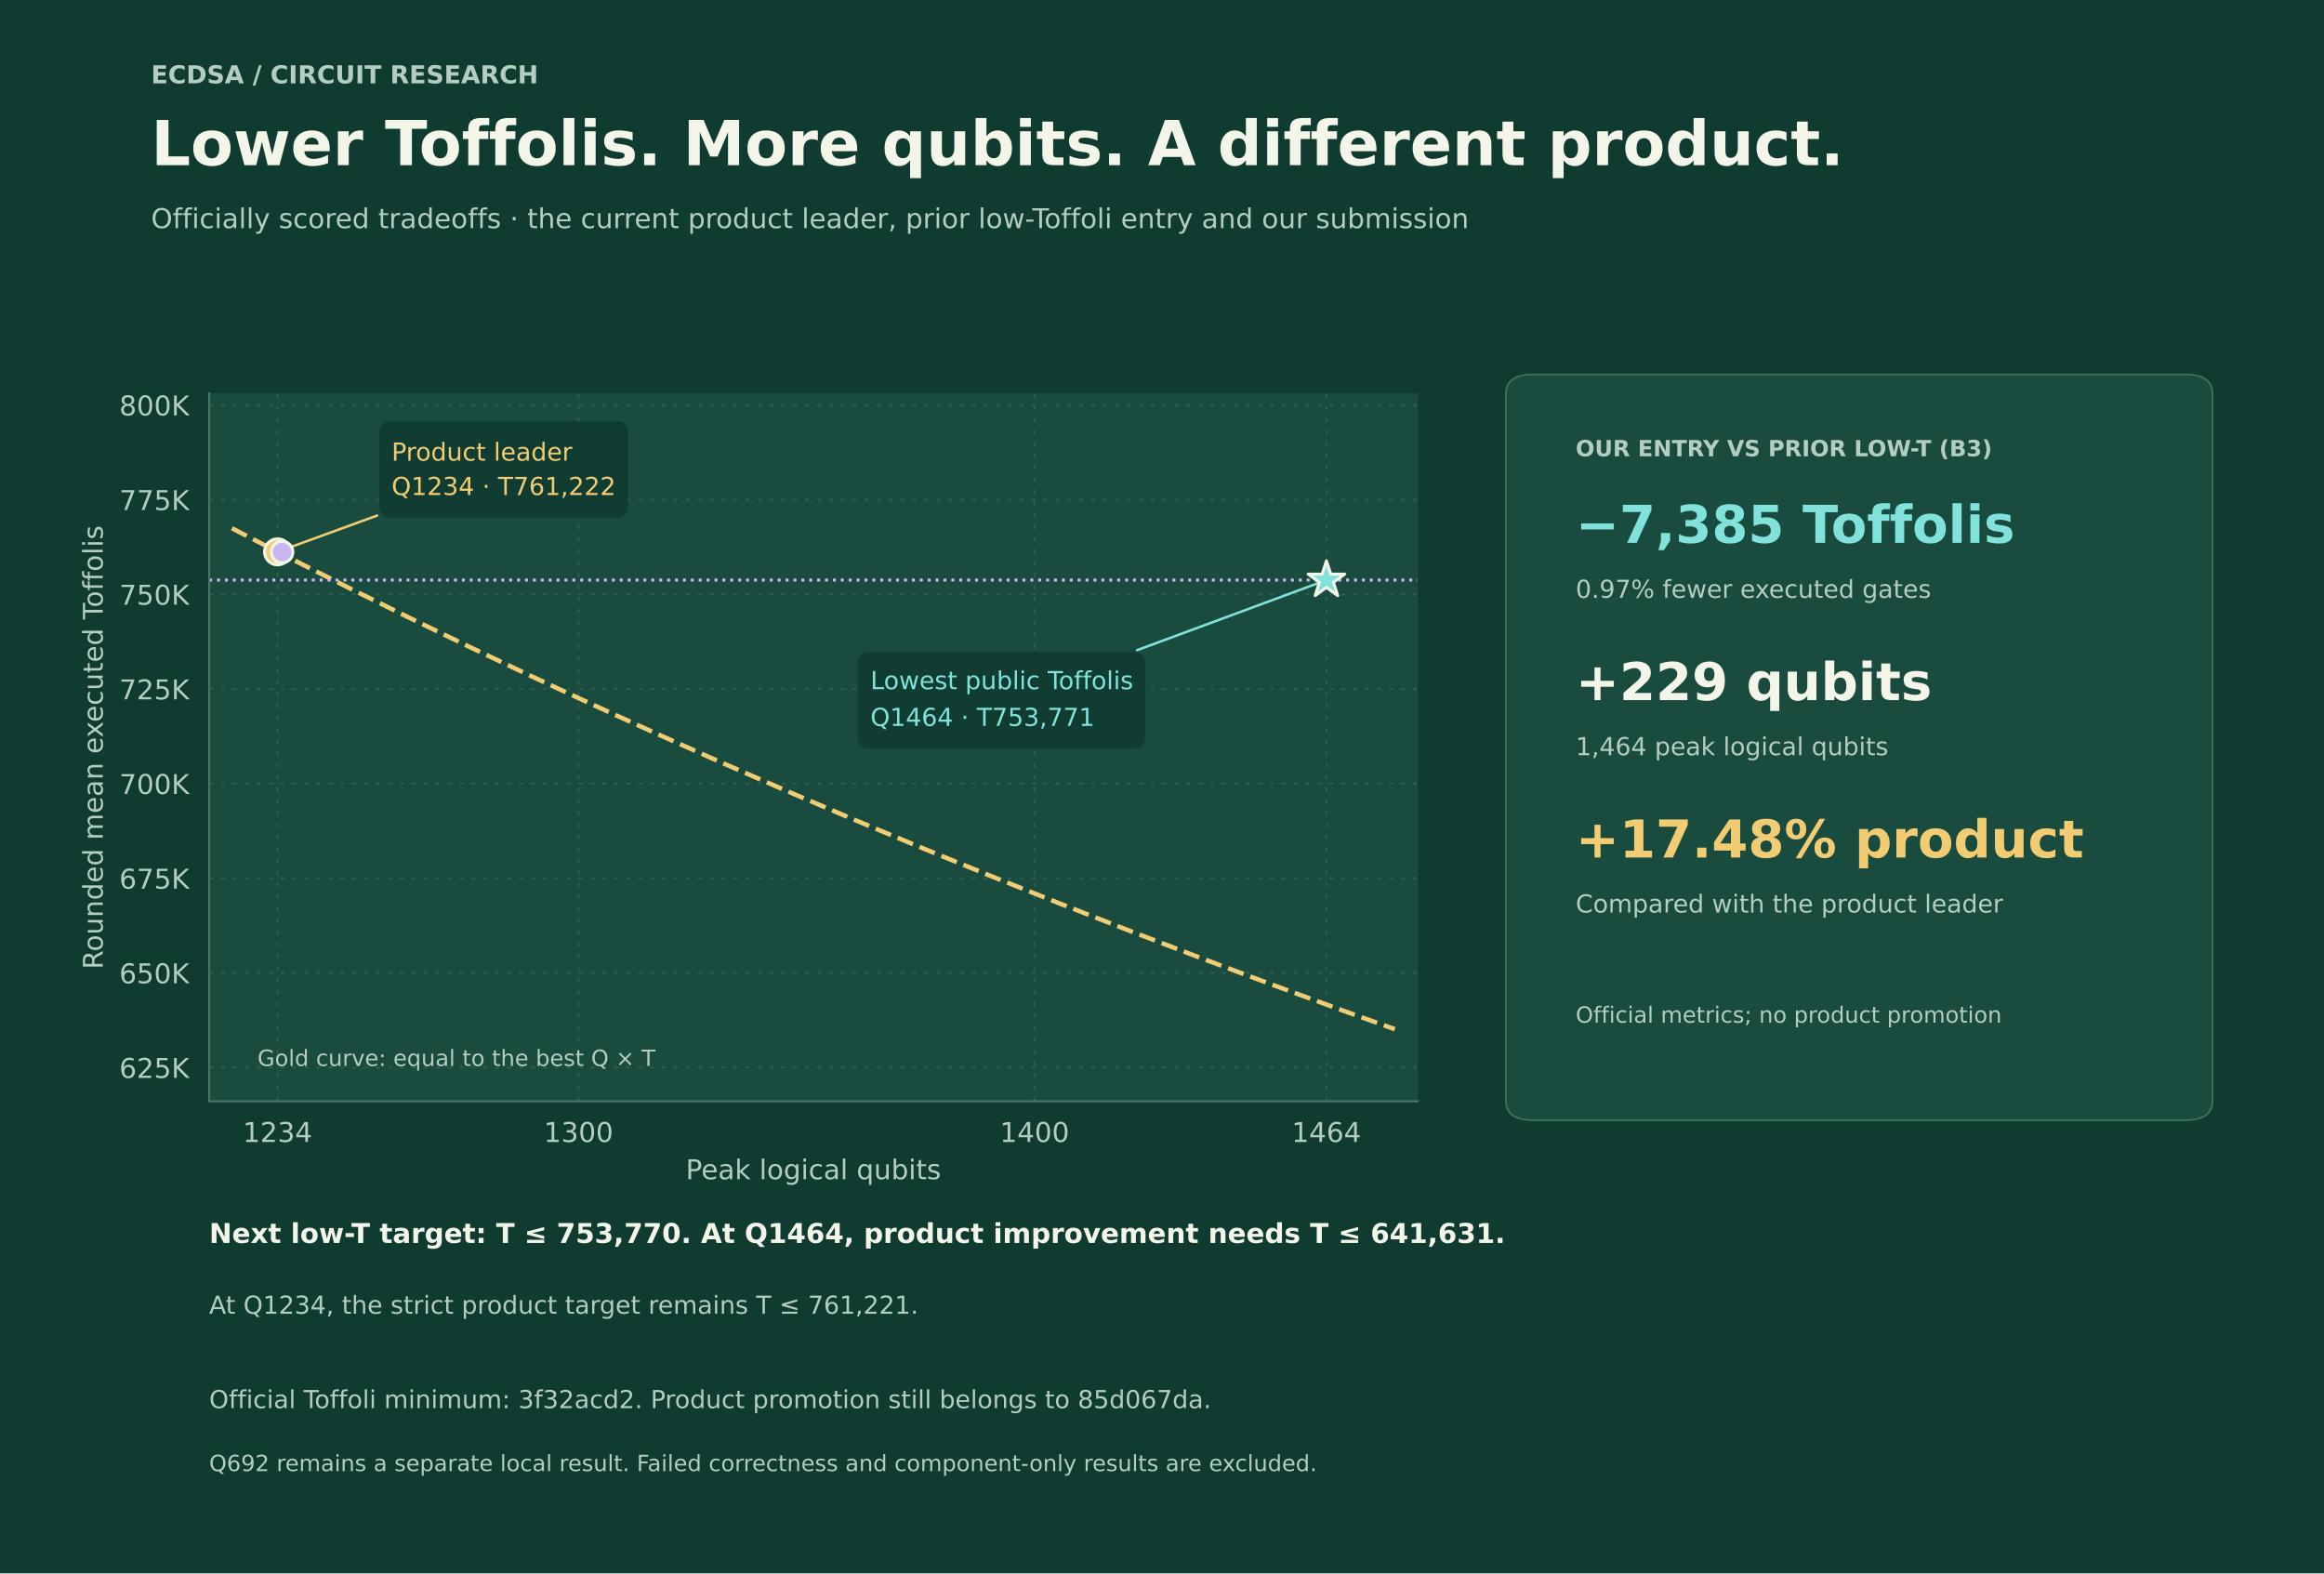
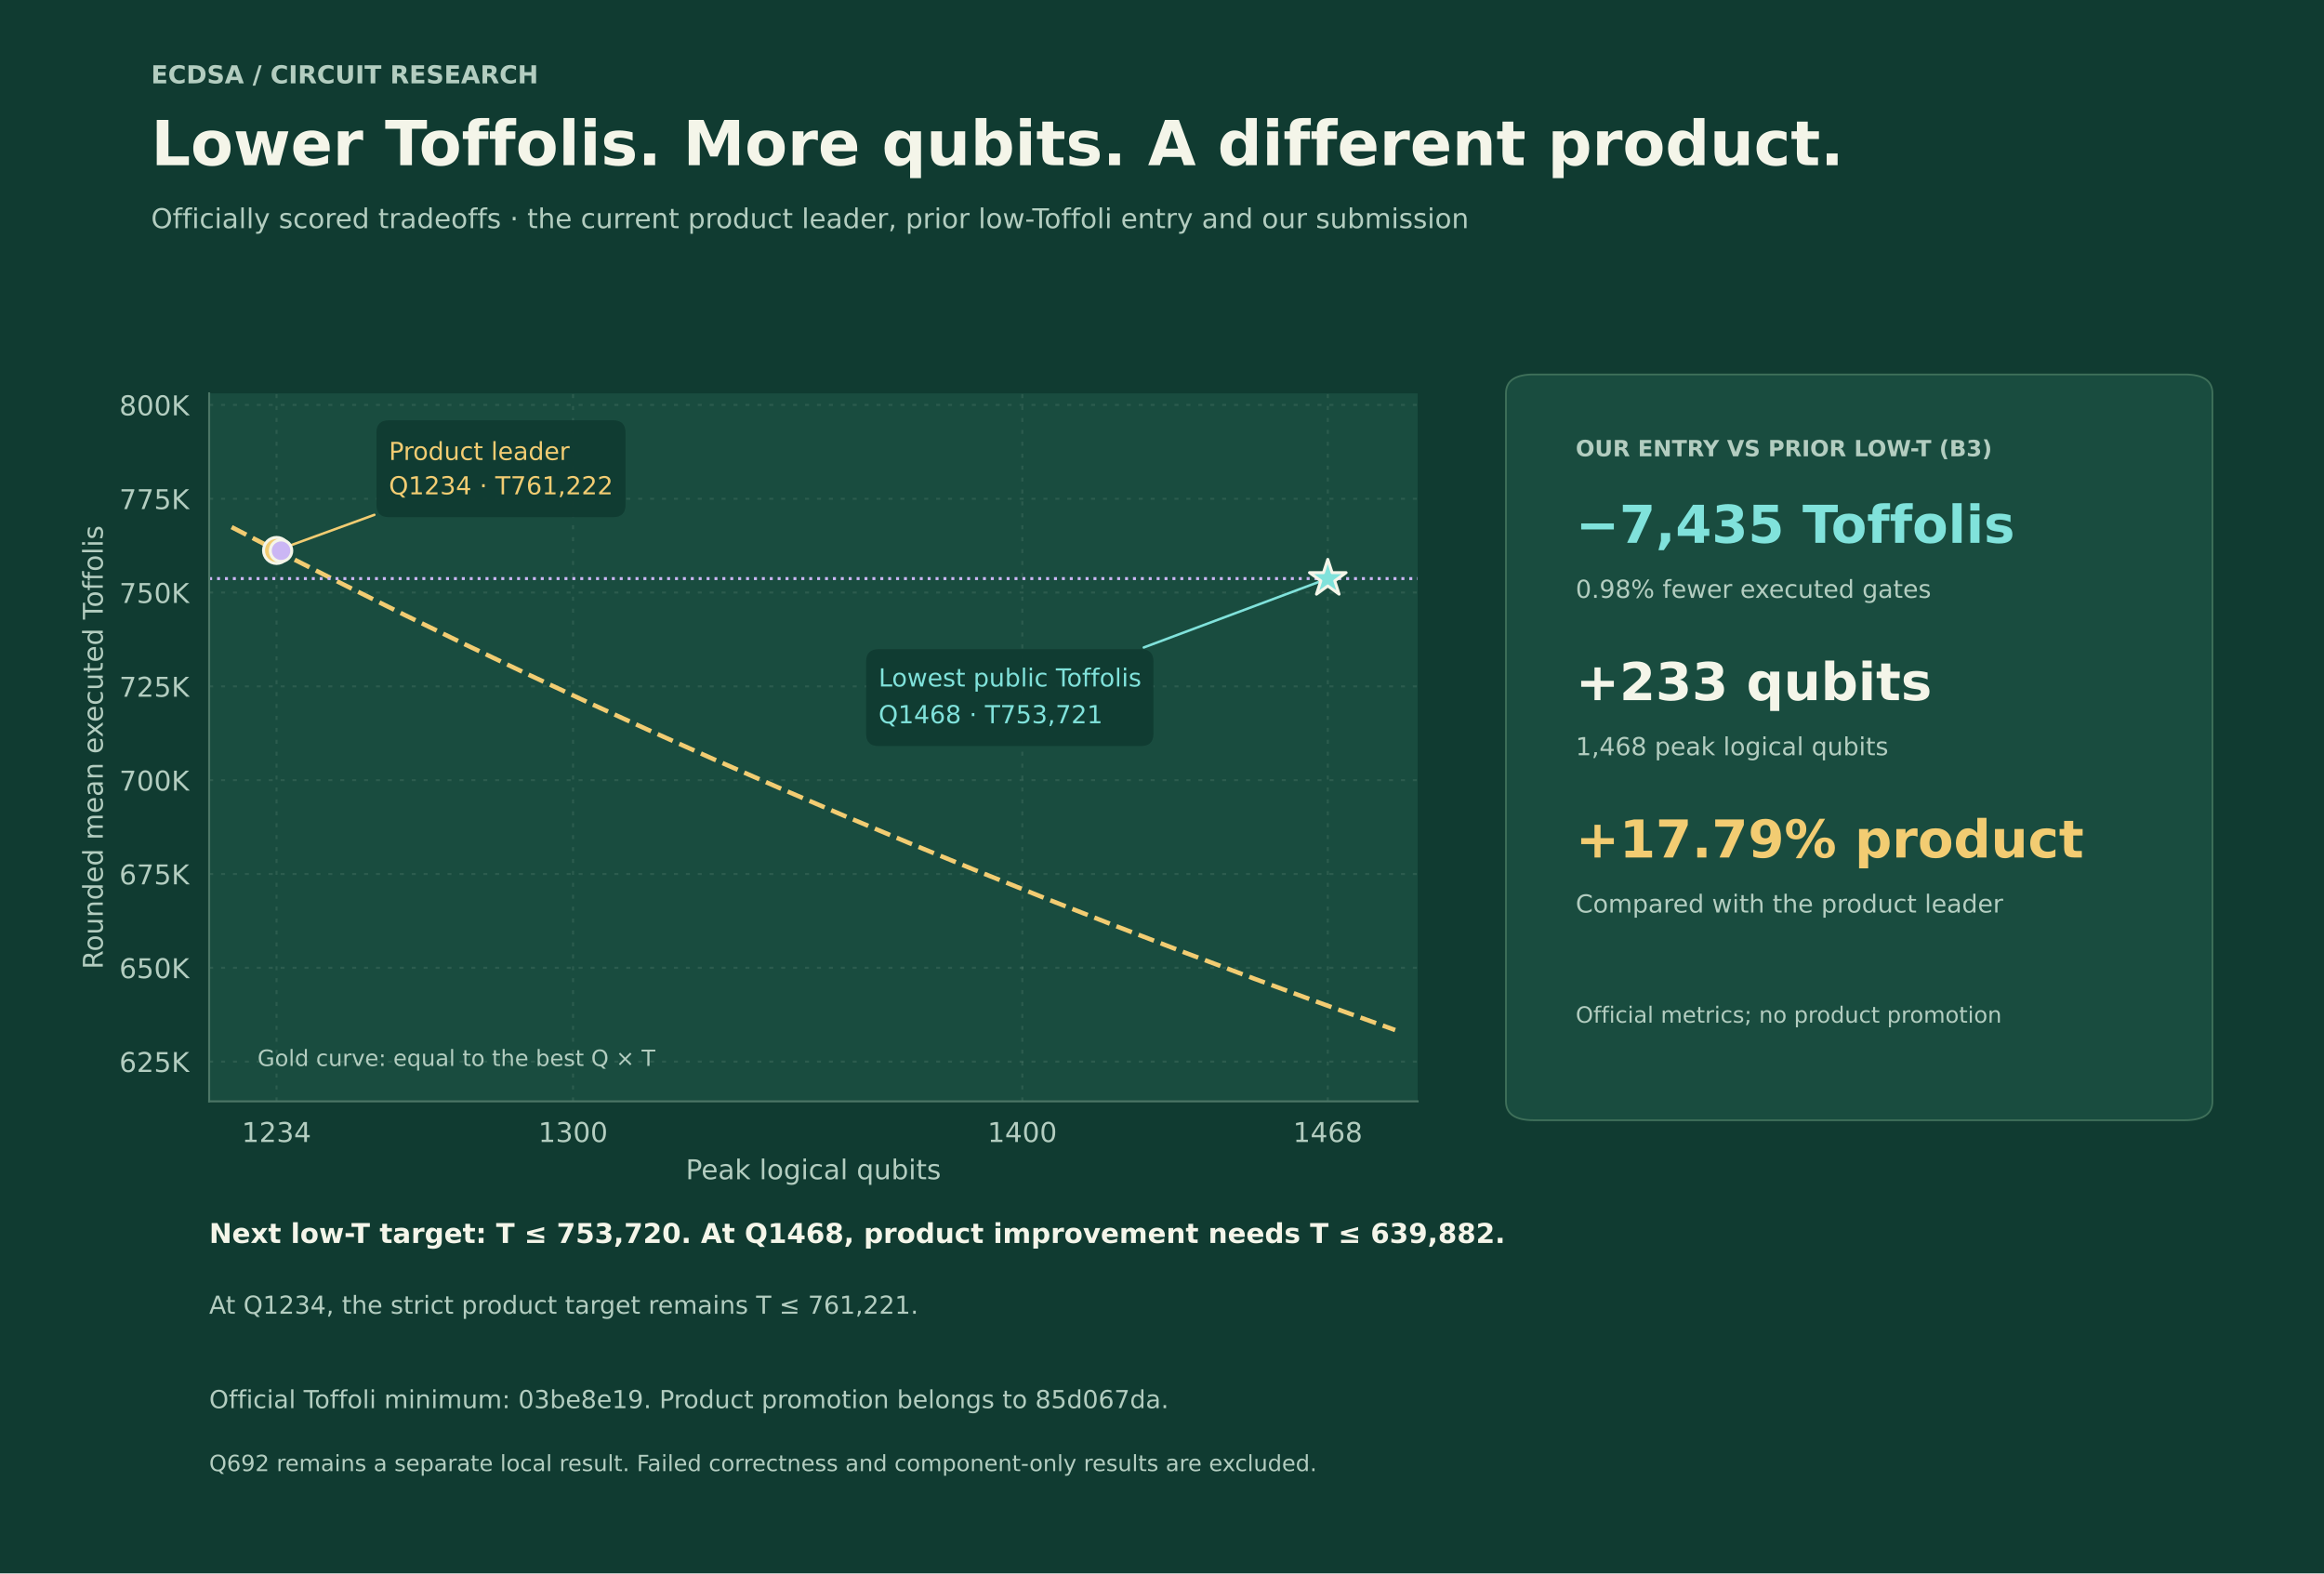
<svg xmlns="http://www.w3.org/2000/svg" xmlns:xlink="http://www.w3.org/1999/xlink" width="936pt" height="633.6pt" viewBox="0 0 936 633.6" version="1.1">
  <defs>
    <style type="text/css">*{stroke-linejoin: round; stroke-linecap: butt}</style>
  </defs>
  <g id="figure_1">
    <g id="patch_1">
      <path d="M 0 633.6 L 936 633.6 L 936 0 L 0 0 z " style="fill: #103b31" />
    </g>
    <g id="axes_1">
      <g id="patch_2">
        <path d="M 84.24 443.52 L 570.96 443.52 L 570.96 158.4 L 84.24 158.4 z " style="fill: #194c3f" />
      </g>
      <g id="matplotlib.axis_1">
        <g id="xtick_1">
          <g id="line2d_1">
-             <path d="M 111.79 443.52 L 111.79 158.4 " clip-path="url(#pbfb9f68970)" style="fill: none; stroke-dasharray: 1.6,3.2; stroke-dashoffset: 0; stroke: #80a28e; stroke-opacity: 0.19; stroke-width: 0.8" />
+             <path d="M 111.381 443.52 L 111.381 158.4 " clip-path="url(#pbfb9f68970)" style="fill: none; stroke-dasharray: 1.6,3.2; stroke-dashoffset: 0; stroke: #80a28e; stroke-opacity: 0.19; stroke-width: 0.8" />
          </g>
          <g id="line2d_2" />
          <g id="text_1">
-             <text style="font-size: 11px; font-family: 'DejaVu Sans'; text-anchor: middle; fill: #b3cdc0" x="111.79" y="459.877" transform="rotate(-0 111.7902 459.8774)">1234</text>
+             <text style="font-size: 11px; font-family: 'DejaVu Sans'; text-anchor: middle; fill: #b3cdc0" x="111.381" y="459.877" transform="rotate(-0 111.3805 459.8774)">1234</text>
          </g>
        </g>
        <g id="xtick_2">
          <g id="line2d_3">
-             <path d="M 233.011 443.52 L 233.011 158.4 " clip-path="url(#pbfb9f68970)" style="fill: none; stroke-dasharray: 1.6,3.2; stroke-dashoffset: 0; stroke: #80a28e; stroke-opacity: 0.19; stroke-width: 0.8" />
+             <path d="M 230.799 443.52 L 230.799 158.4 " clip-path="url(#pbfb9f68970)" style="fill: none; stroke-dasharray: 1.6,3.2; stroke-dashoffset: 0; stroke: #80a28e; stroke-opacity: 0.19; stroke-width: 0.8" />
          </g>
          <g id="line2d_4" />
          <g id="text_2">
-             <text style="font-size: 11px; font-family: 'DejaVu Sans'; text-anchor: middle; fill: #b3cdc0" x="233.011" y="459.877" transform="rotate(-0 233.011 459.8774)">1300</text>
+             <text style="font-size: 11px; font-family: 'DejaVu Sans'; text-anchor: middle; fill: #b3cdc0" x="230.799" y="459.877" transform="rotate(-0 230.7988 459.8774)">1300</text>
          </g>
        </g>
        <g id="xtick_3">
          <g id="line2d_5">
-             <path d="M 416.679 443.52 L 416.679 158.4 " clip-path="url(#pbfb9f68970)" style="fill: none; stroke-dasharray: 1.6,3.2; stroke-dashoffset: 0; stroke: #80a28e; stroke-opacity: 0.19; stroke-width: 0.8" />
+             <path d="M 411.736 443.52 L 411.736 158.4 " clip-path="url(#pbfb9f68970)" style="fill: none; stroke-dasharray: 1.6,3.2; stroke-dashoffset: 0; stroke: #80a28e; stroke-opacity: 0.19; stroke-width: 0.8" />
          </g>
          <g id="line2d_6" />
          <g id="text_3">
-             <text style="font-size: 11px; font-family: 'DejaVu Sans'; text-anchor: middle; fill: #b3cdc0" x="416.679" y="459.877" transform="rotate(-0 416.6789 459.8774)">1400</text>
+             <text style="font-size: 11px; font-family: 'DejaVu Sans'; text-anchor: middle; fill: #b3cdc0" x="411.736" y="459.877" transform="rotate(-0 411.7356 459.8774)">1400</text>
          </g>
        </g>
        <g id="xtick_4">
          <g id="line2d_7">
-             <path d="M 534.226 443.52 L 534.226 158.4 " clip-path="url(#pbfb9f68970)" style="fill: none; stroke-dasharray: 1.6,3.2; stroke-dashoffset: 0; stroke: #80a28e; stroke-opacity: 0.19; stroke-width: 0.8" />
+             <path d="M 534.773 443.52 L 534.773 158.4 " clip-path="url(#pbfb9f68970)" style="fill: none; stroke-dasharray: 1.6,3.2; stroke-dashoffset: 0; stroke: #80a28e; stroke-opacity: 0.19; stroke-width: 0.8" />
          </g>
          <g id="line2d_8" />
          <g id="text_4">
-             <text style="font-size: 11px; font-family: 'DejaVu Sans'; text-anchor: middle; fill: #b3cdc0" x="534.226" y="459.877" transform="rotate(-0 534.2264 459.8774)">1464</text>
+             <text style="font-size: 11px; font-family: 'DejaVu Sans'; text-anchor: middle; fill: #b3cdc0" x="534.773" y="459.877" transform="rotate(-0 534.7726 459.8774)">1468</text>
          </g>
        </g>
        <g id="text_5">
          <text style="font-size: 11px; font-family: 'DejaVu Sans'; text-anchor: middle; fill: #b3cdc0" x="327.6" y="474.878" transform="rotate(-0 327.6 474.8783)">Peak logical qubits</text>
        </g>
      </g>
      <g id="matplotlib.axis_2">
        <g id="ytick_1">
          <g id="line2d_9">
-             <path d="M 84.24 429.906 L 570.96 429.906 " clip-path="url(#pbfb9f68970)" style="fill: none; stroke-dasharray: 1.6,3.2; stroke-dashoffset: 0; stroke: #80a28e; stroke-opacity: 0.19; stroke-width: 0.8" />
+             <path d="M 84.24 427.515 L 570.96 427.515 " clip-path="url(#pbfb9f68970)" style="fill: none; stroke-dasharray: 1.6,3.2; stroke-dashoffset: 0; stroke: #80a28e; stroke-opacity: 0.19; stroke-width: 0.8" />
          </g>
          <g id="line2d_10" />
          <g id="text_6">
-             <text style="font-size: 11px; font-family: 'DejaVu Sans'; text-anchor: end; fill: #b3cdc0" x="76.24" y="434.084" transform="rotate(-0 76.24 434.0845)">625K</text>
+             <text style="font-size: 11px; font-family: 'DejaVu Sans'; text-anchor: end; fill: #b3cdc0" x="76.24" y="431.693" transform="rotate(-0 76.24 431.6934)">625K</text>
          </g>
        </g>
        <g id="ytick_2">
          <g id="line2d_11">
-             <path d="M 84.24 391.792 L 570.96 391.792 " clip-path="url(#pbfb9f68970)" style="fill: none; stroke-dasharray: 1.6,3.2; stroke-dashoffset: 0; stroke: #80a28e; stroke-opacity: 0.19; stroke-width: 0.8" />
+             <path d="M 84.24 389.737 L 570.96 389.737 " clip-path="url(#pbfb9f68970)" style="fill: none; stroke-dasharray: 1.6,3.2; stroke-dashoffset: 0; stroke: #80a28e; stroke-opacity: 0.19; stroke-width: 0.8" />
          </g>
          <g id="line2d_12" />
          <g id="text_7">
-             <text style="font-size: 11px; font-family: 'DejaVu Sans'; text-anchor: end; fill: #b3cdc0" x="76.24" y="395.971" transform="rotate(-0 76.24 395.9707)">650K</text>
+             <text style="font-size: 11px; font-family: 'DejaVu Sans'; text-anchor: end; fill: #b3cdc0" x="76.24" y="393.915" transform="rotate(-0 76.24 393.9153)">650K</text>
          </g>
        </g>
        <g id="ytick_3">
          <g id="line2d_13">
-             <path d="M 84.24 353.678 L 570.96 353.678 " clip-path="url(#pbfb9f68970)" style="fill: none; stroke-dasharray: 1.6,3.2; stroke-dashoffset: 0; stroke: #80a28e; stroke-opacity: 0.19; stroke-width: 0.8" />
+             <path d="M 84.24 351.959 L 570.96 351.959 " clip-path="url(#pbfb9f68970)" style="fill: none; stroke-dasharray: 1.6,3.2; stroke-dashoffset: 0; stroke: #80a28e; stroke-opacity: 0.19; stroke-width: 0.8" />
          </g>
          <g id="line2d_14" />
          <g id="text_8">
-             <text style="font-size: 11px; font-family: 'DejaVu Sans'; text-anchor: end; fill: #b3cdc0" x="76.24" y="357.857" transform="rotate(-0 76.24 357.857)">675K</text>
+             <text style="font-size: 11px; font-family: 'DejaVu Sans'; text-anchor: end; fill: #b3cdc0" x="76.24" y="356.137" transform="rotate(-0 76.24 356.1372)">675K</text>
          </g>
        </g>
        <g id="ytick_4">
          <g id="line2d_15">
-             <path d="M 84.24 315.565 L 570.96 315.565 " clip-path="url(#pbfb9f68970)" style="fill: none; stroke-dasharray: 1.6,3.2; stroke-dashoffset: 0; stroke: #80a28e; stroke-opacity: 0.19; stroke-width: 0.8" />
+             <path d="M 84.24 314.18 L 570.96 314.18 " clip-path="url(#pbfb9f68970)" style="fill: none; stroke-dasharray: 1.6,3.2; stroke-dashoffset: 0; stroke: #80a28e; stroke-opacity: 0.19; stroke-width: 0.8" />
          </g>
          <g id="line2d_16" />
          <g id="text_9">
-             <text style="font-size: 11px; font-family: 'DejaVu Sans'; text-anchor: end; fill: #b3cdc0" x="76.24" y="319.743" transform="rotate(-0 76.24 319.7433)">700K</text>
+             <text style="font-size: 11px; font-family: 'DejaVu Sans'; text-anchor: end; fill: #b3cdc0" x="76.24" y="318.359" transform="rotate(-0 76.24 318.3592)">700K</text>
          </g>
        </g>
        <g id="ytick_5">
          <g id="line2d_17">
-             <path d="M 84.24 277.451 L 570.96 277.451 " clip-path="url(#pbfb9f68970)" style="fill: none; stroke-dasharray: 1.6,3.2; stroke-dashoffset: 0; stroke: #80a28e; stroke-opacity: 0.19; stroke-width: 0.8" />
+             <path d="M 84.24 276.402 L 570.96 276.402 " clip-path="url(#pbfb9f68970)" style="fill: none; stroke-dasharray: 1.6,3.2; stroke-dashoffset: 0; stroke: #80a28e; stroke-opacity: 0.19; stroke-width: 0.8" />
          </g>
          <g id="line2d_18" />
          <g id="text_10">
-             <text style="font-size: 11px; font-family: 'DejaVu Sans'; text-anchor: end; fill: #b3cdc0" x="76.24" y="281.63" transform="rotate(-0 76.24 281.6295)">725K</text>
+             <text style="font-size: 11px; font-family: 'DejaVu Sans'; text-anchor: end; fill: #b3cdc0" x="76.24" y="280.581" transform="rotate(-0 76.24 280.5811)">725K</text>
          </g>
        </g>
        <g id="ytick_6">
          <g id="line2d_19">
-             <path d="M 84.24 239.337 L 570.96 239.337 " clip-path="url(#pbfb9f68970)" style="fill: none; stroke-dasharray: 1.6,3.2; stroke-dashoffset: 0; stroke: #80a28e; stroke-opacity: 0.19; stroke-width: 0.8" />
+             <path d="M 84.24 238.624 L 570.96 238.624 " clip-path="url(#pbfb9f68970)" style="fill: none; stroke-dasharray: 1.6,3.2; stroke-dashoffset: 0; stroke: #80a28e; stroke-opacity: 0.19; stroke-width: 0.8" />
          </g>
          <g id="line2d_20" />
          <g id="text_11">
-             <text style="font-size: 11px; font-family: 'DejaVu Sans'; text-anchor: end; fill: #b3cdc0" x="76.24" y="243.516" transform="rotate(-0 76.24 243.5158)">750K</text>
+             <text style="font-size: 11px; font-family: 'DejaVu Sans'; text-anchor: end; fill: #b3cdc0" x="76.24" y="242.803" transform="rotate(-0 76.24 242.803)">750K</text>
          </g>
        </g>
        <g id="ytick_7">
          <g id="line2d_21">
-             <path d="M 84.24 201.223 L 570.96 201.223 " clip-path="url(#pbfb9f68970)" style="fill: none; stroke-dasharray: 1.6,3.2; stroke-dashoffset: 0; stroke: #80a28e; stroke-opacity: 0.19; stroke-width: 0.8" />
+             <path d="M 84.24 200.846 L 570.96 200.846 " clip-path="url(#pbfb9f68970)" style="fill: none; stroke-dasharray: 1.6,3.2; stroke-dashoffset: 0; stroke: #80a28e; stroke-opacity: 0.19; stroke-width: 0.8" />
          </g>
          <g id="line2d_22" />
          <g id="text_12">
-             <text style="font-size: 11px; font-family: 'DejaVu Sans'; text-anchor: end; fill: #b3cdc0" x="76.24" y="205.402" transform="rotate(-0 76.24 205.4021)">775K</text>
+             <text style="font-size: 11px; font-family: 'DejaVu Sans'; text-anchor: end; fill: #b3cdc0" x="76.24" y="205.025" transform="rotate(-0 76.24 205.025)">775K</text>
          </g>
        </g>
        <g id="ytick_8">
          <g id="line2d_23">
-             <path d="M 84.24 163.11 L 570.96 163.11 " clip-path="url(#pbfb9f68970)" style="fill: none; stroke-dasharray: 1.6,3.2; stroke-dashoffset: 0; stroke: #80a28e; stroke-opacity: 0.19; stroke-width: 0.8" />
+             <path d="M 84.24 163.068 L 570.96 163.068 " clip-path="url(#pbfb9f68970)" style="fill: none; stroke-dasharray: 1.6,3.2; stroke-dashoffset: 0; stroke: #80a28e; stroke-opacity: 0.19; stroke-width: 0.8" />
          </g>
          <g id="line2d_24" />
          <g id="text_13">
-             <text style="font-size: 11px; font-family: 'DejaVu Sans'; text-anchor: end; fill: #b3cdc0" x="76.24" y="167.288" transform="rotate(-0 76.24 167.2884)">800K</text>
+             <text style="font-size: 11px; font-family: 'DejaVu Sans'; text-anchor: end; fill: #b3cdc0" x="76.24" y="167.247" transform="rotate(-0 76.24 167.2469)">800K</text>
          </g>
        </g>
        <g id="text_14">
          <text style="font-size: 11px; font-family: 'DejaVu Sans'; text-anchor: middle; fill: #b3cdc0" x="41.388" y="300.96" transform="rotate(-90 41.38758 300.96)">Rounded mean executed Toffolis</text>
        </g>
      </g>
      <g id="line2d_25">
-         <path d="M 93.423 212.747 L 115.995 224.377 L 140.447 236.719 L 164.899 248.8 L 189.351 260.629 L 213.803 272.214 L 238.256 283.562 L 264.589 295.526 L 290.922 307.233 L 317.255 318.69 L 343.588 329.906 L 369.921 340.888 L 398.135 352.403 L 426.349 363.666 L 454.563 374.685 L 482.777 385.469 L 510.991 396.024 L 541.086 407.04 L 561.777 414.472 L 561.777 414.472 " clip-path="url(#pbfb9f68970)" style="fill: none; stroke-dasharray: 6.66,2.88; stroke-dashoffset: 0; stroke: #f2cc72; stroke-width: 1.8" />
+         <path d="M 93.287 212.269 L 115.871 223.975 L 138.456 235.448 L 162.922 247.621 L 187.389 259.536 L 211.855 271.201 L 236.321 282.624 L 260.788 293.812 L 287.136 305.607 L 313.485 317.146 L 339.833 328.439 L 366.182 339.492 L 392.53 350.313 L 420.761 361.659 L 448.991 372.755 L 477.222 383.61 L 505.452 394.232 L 533.683 404.628 L 561.913 414.805 L 561.913 414.805 " clip-path="url(#pbfb9f68970)" style="fill: none; stroke-dasharray: 6.66,2.88; stroke-dashoffset: 0; stroke: #f2cc72; stroke-width: 1.8" />
      </g>
      <g id="line2d_26">
-         <path d="M 84.24 233.588 L 570.96 233.588 " clip-path="url(#pbfb9f68970)" style="fill: none; stroke-dasharray: 1.2,1.98; stroke-dashoffset: 0; stroke: #cbb6f4; stroke-width: 1.2" />
+         <path d="M 84.24 233.001 L 570.96 233.001 " clip-path="url(#pbfb9f68970)" style="fill: none; stroke-dasharray: 1.2,1.98; stroke-dashoffset: 0; stroke: #cbb6f4; stroke-width: 1.2" />
      </g>
      <g id="patch_3">
        <path d="M 84.24 443.52 L 84.24 158.4 " style="fill: none; stroke: #4c7666; stroke-width: 0.8; stroke-linejoin: miter; stroke-linecap: square" />
      </g>
      <g id="patch_4">
        <path d="M 84.24 443.52 L 570.96 443.52 " style="fill: none; stroke: #4c7666; stroke-width: 0.8; stroke-linejoin: miter; stroke-linecap: square" />
      </g>
      <g id="patch_5">
-         <path d="M 151.884 207.612 Q 132.776 214.578 113.667 221.544 " style="fill: none; stroke: #f2cc72; stroke-linecap: round" />
+         <path d="M 150.77 207.326 Q 132.014 214.154 113.258 220.983 " style="fill: none; stroke: #f2cc72; stroke-linecap: round" />
      </g>
      <g id="text_15">
        <g id="patch_6">
-           <path d="M 157.707 208.527 L 248.024 208.527 Q 253.024 208.527 253.024 203.527 L 253.024 174.527 Q 253.024 169.527 248.024 169.527 L 157.707 169.527 Q 152.707 169.527 152.707 174.527 L 152.707 203.527 Q 152.707 208.527 157.707 208.527 z " style="fill: #103b31; opacity: 0.95" />
-         </g>
-         <text style="font-size: 10px; font-family: 'DejaVu Sans'; fill: #f2cc72" transform="translate(157.7072 185.5051)">Product leader</text>
-         <text style="font-size: 10px; font-family: 'DejaVu Sans'; fill: #f2cc72" transform="translate(157.7072 199.3434)">Q1234 · T761,222</text>
+           <path d="M 156.615 208.257 L 246.932 208.257 Q 251.932 208.257 251.932 203.257 L 251.932 174.257 Q 251.932 169.257 246.932 169.257 L 156.615 169.257 Q 151.615 169.257 151.615 174.257 L 151.615 203.257 Q 151.615 208.257 156.615 208.257 z " style="fill: #103b31; opacity: 0.95" />
+         </g>
+         <text style="font-size: 10px; font-family: 'DejaVu Sans'; fill: #f2cc72" transform="translate(156.6147 185.2354)">Product leader</text>
+         <text style="font-size: 10px; font-family: 'DejaVu Sans'; fill: #f2cc72" transform="translate(156.6147 199.0737)">Q1234 · T761,222</text>
      </g>
      <g id="patch_7">
-         <path d="M 457.962 261.828 Q 495.156 248.055 532.351 234.283 " style="fill: none; stroke: #80e2db; stroke-linecap: round" />
+         <path d="M 460.671 260.735 Q 496.783 247.22 532.896 233.704 " style="fill: none; stroke: #80e2db; stroke-linecap: round" />
      </g>
      <g id="text_16">
        <g id="patch_8">
-           <path d="M 350.558 301.524 L 456.282 301.524 Q 461.282 301.524 461.282 296.524 L 461.282 267.524 Q 461.282 262.524 456.282 262.524 L 350.558 262.524 Q 345.558 262.524 345.558 267.524 L 345.558 296.524 Q 345.558 301.524 350.558 301.524 z " style="fill: #103b31; opacity: 0.95" />
-         </g>
-         <text style="font-size: 10px; font-family: 'DejaVu Sans'; fill: #80e2db" transform="translate(350.5585 277.5339)">Lowest public Toffolis</text>
-         <text style="font-size: 10px; font-family: 'DejaVu Sans'; fill: #80e2db" transform="translate(350.5585 292.3409)">Q1464 · T753,771</text>
+           <path d="M 353.836 300.436 L 459.559 300.436 Q 464.559 300.436 464.559 295.436 L 464.559 266.436 Q 464.559 261.436 459.559 261.436 L 353.836 261.436 Q 348.836 261.436 348.836 266.436 L 348.836 295.436 Q 348.836 300.436 353.836 300.436 z " style="fill: #103b31; opacity: 0.95" />
+         </g>
+         <text style="font-size: 10px; font-family: 'DejaVu Sans'; fill: #80e2db" transform="translate(353.8358 276.4451)">Lowest public Toffolis</text>
+         <text style="font-size: 10px; font-family: 'DejaVu Sans'; fill: #80e2db" transform="translate(353.8358 291.2521)">Q1468 · T753,721</text>
      </g>
      <g id="text_17">
        <text style="font-size: 9px; font-family: 'DejaVu Sans'; text-anchor: start; fill: #b3cdc0" x="103.709" y="429.264" transform="rotate(-0 103.7088 429.264)">Gold curve: equal to the best Q × T</text>
      </g>
      <g id="PathCollection_1">
        <defs>
          <path id="me84f1bcb52" d="M 0 5.244 C 1.391 5.244 2.725 4.691 3.708 3.708 C 4.691 2.725 5.244 1.391 5.244 0 C 5.244 -1.391 4.691 -2.725 3.708 -3.708 C 2.725 -4.691 1.391 -5.244 0 -5.244 C -1.391 -5.244 -2.725 -4.691 -3.708 -3.708 C -4.691 -2.725 -5.244 -1.391 -5.244 0 C -5.244 1.391 -4.691 2.725 -3.708 3.708 C -2.725 4.691 -1.391 5.244 0 5.244 z " style="stroke: #f4f5e9; stroke-width: 1.2" />
        </defs>
        <g clip-path="url(#pbfb9f68970)">
-           <use xlink:href="#me84f1bcb52" x="111.79" y="222.229" style="fill: #f2cc72; stroke: #f4f5e9; stroke-width: 1.2" />
+           <use xlink:href="#me84f1bcb52" x="111.381" y="221.666" style="fill: #f2cc72; stroke: #f4f5e9; stroke-width: 1.2" />
        </g>
      </g>
      <g id="PathCollection_2">
        <defs>
          <path id="m34bd7b0aa7" d="M 0 4.33 C 1.148 4.33 2.25 3.874 3.062 3.062 C 3.874 2.25 4.33 1.148 4.33 0 C 4.33 -1.148 3.874 -2.25 3.062 -3.062 C 2.25 -3.874 1.148 -4.33 0 -4.33 C -1.148 -4.33 -2.25 -3.874 -3.062 -3.062 C -3.874 -2.25 -4.33 -1.148 -4.33 0 C -4.33 1.148 -3.874 2.25 -3.062 3.062 C -2.25 3.874 -1.148 4.33 0 4.33 z " style="stroke: #f4f5e9; stroke-width: 1.2" />
        </defs>
        <g clip-path="url(#pbfb9f68970)">
-           <use xlink:href="#m34bd7b0aa7" x="113.627" y="222.329" style="fill: #cbb6f4; stroke: #f4f5e9; stroke-width: 1.2" />
+           <use xlink:href="#m34bd7b0aa7" x="113.19" y="221.766" style="fill: #cbb6f4; stroke: #f4f5e9; stroke-width: 1.2" />
        </g>
      </g>
      <g id="PathCollection_3">
        <defs>
          <path id="m3641ab6a3e" d="M 0 -7.746 L -1.739 -2.394 L -7.367 -2.394 L -2.814 0.914 L -4.553 6.267 L -0 2.959 L 4.553 6.267 L 2.814 0.914 L 7.367 -2.394 L 1.739 -2.394 z " style="stroke: #f4f5e9; stroke-width: 1.2" />
        </defs>
        <g clip-path="url(#pbfb9f68970)">
-           <use xlink:href="#m3641ab6a3e" x="534.226" y="233.588" style="fill: #80e2db; stroke: #f4f5e9; stroke-width: 1.2" />
+           <use xlink:href="#m3641ab6a3e" x="534.773" y="233.001" style="fill: #80e2db; stroke: #f4f5e9; stroke-width: 1.2" />
        </g>
      </g>
    </g>
    <g id="patch_9">
      <path d="M 617.76 451.123 L 879.84 451.123 Q 891.072 451.123 891.072 443.52 L 891.072 158.4 Q 891.072 150.797 879.84 150.797 L 617.76 150.797 Q 606.528 150.797 606.528 158.4 L 606.528 443.52 Q 606.528 451.123 617.76 451.123 z " style="fill: #194c3f; stroke: #3f705a; stroke-width: 0.7; stroke-linejoin: miter" />
    </g>
    <g id="text_18">
      <text style="font-weight: 700; font-size: 10px; font-family: 'DejaVu Sans'; text-anchor: start; fill: #b3cdc0" x="60.84" y="33.581" transform="rotate(-0 60.84 33.5808)">ECDSA  /  CIRCUIT RESEARCH</text>
    </g>
    <g id="text_19">
      <text style="font-weight: 700; font-size: 25px; font-family: 'DejaVu Sans'; text-anchor: start; fill: #f4f5e9" x="60.84" y="66.528" transform="rotate(-0 60.84 66.528)">Lower Toffolis. More qubits. A different product.</text>
    </g>
    <g id="text_20">
      <text style="font-size: 11px; font-family: 'DejaVu Sans'; text-anchor: start; fill: #b3cdc0" x="60.84" y="91.872" transform="rotate(-0 60.84 91.872)">Officially scored tradeoffs  ·  the current product leader, prior low-Toffoli entry and our submission</text>
    </g>
    <g id="text_21">
      <text style="font-weight: 700; font-size: 9px; font-family: 'DejaVu Sans'; text-anchor: start; fill: #b3cdc0" x="634.608" y="183.744" transform="rotate(-0 634.608 183.744)">OUR ENTRY VS PRIOR LOW-T (B3)</text>
    </g>
    <g id="text_22">
-       <text style="font-weight: 700; font-size: 21px; font-family: 'DejaVu Sans'; text-anchor: start; fill: #80e2db" x="634.608" y="218.592" transform="rotate(-0 634.608 218.592)">−7,385 Toffolis</text>
+       <text style="font-weight: 700; font-size: 21px; font-family: 'DejaVu Sans'; text-anchor: start; fill: #80e2db" x="634.608" y="218.592" transform="rotate(-0 634.608 218.592)">−7,435 Toffolis</text>
    </g>
    <g id="text_23">
-       <text style="font-size: 10px; font-family: 'DejaVu Sans'; text-anchor: start; fill: #b3cdc0" x="634.608" y="240.768" transform="rotate(-0 634.608 240.768)">0.97% fewer executed gates</text>
+       <text style="font-size: 10px; font-family: 'DejaVu Sans'; text-anchor: start; fill: #b3cdc0" x="634.608" y="240.768" transform="rotate(-0 634.608 240.768)">0.98% fewer executed gates</text>
    </g>
    <g id="text_24">
-       <text style="font-weight: 700; font-size: 21px; font-family: 'DejaVu Sans'; text-anchor: start; fill: #f4f5e9" x="634.608" y="281.952" transform="rotate(-0 634.608 281.952)">+229 qubits</text>
+       <text style="font-weight: 700; font-size: 21px; font-family: 'DejaVu Sans'; text-anchor: start; fill: #f4f5e9" x="634.608" y="281.952" transform="rotate(-0 634.608 281.952)">+233 qubits</text>
    </g>
    <g id="text_25">
-       <text style="font-size: 10px; font-family: 'DejaVu Sans'; text-anchor: start; fill: #b3cdc0" x="634.608" y="304.128" transform="rotate(-0 634.608 304.128)">1,464 peak logical qubits</text>
+       <text style="font-size: 10px; font-family: 'DejaVu Sans'; text-anchor: start; fill: #b3cdc0" x="634.608" y="304.128" transform="rotate(-0 634.608 304.128)">1,468 peak logical qubits</text>
    </g>
    <g id="text_26">
-       <text style="font-weight: 700; font-size: 21px; font-family: 'DejaVu Sans'; text-anchor: start; fill: #f2cc72" x="634.608" y="345.312" transform="rotate(-0 634.608 345.312)">+17.48% product</text>
+       <text style="font-weight: 700; font-size: 21px; font-family: 'DejaVu Sans'; text-anchor: start; fill: #f2cc72" x="634.608" y="345.312" transform="rotate(-0 634.608 345.312)">+17.79% product</text>
    </g>
    <g id="text_27">
      <text style="font-size: 10px; font-family: 'DejaVu Sans'; text-anchor: start; fill: #b3cdc0" x="634.608" y="367.488" transform="rotate(-0 634.608 367.488)">Compared with the product leader</text>
    </g>
    <g id="text_28">
      <text style="font-size: 9px; font-family: 'DejaVu Sans'; text-anchor: start; fill: #b3cdc0" x="634.608" y="411.84" transform="rotate(-0 634.608 411.84)">Official metrics; no product promotion</text>
    </g>
    <g id="text_29">
-       <text style="font-weight: 700; font-size: 11px; font-family: 'DejaVu Sans'; text-anchor: start; fill: #f4f5e9" x="84.24" y="500.544" transform="rotate(-0 84.24 500.544)">Next low-T target: T ≤ 753,770.  At Q1464, product improvement needs T ≤ 641,631.</text>
+       <text style="font-weight: 700; font-size: 11px; font-family: 'DejaVu Sans'; text-anchor: start; fill: #f4f5e9" x="84.24" y="500.544" transform="rotate(-0 84.24 500.544)">Next low-T target: T ≤ 753,720.  At Q1468, product improvement needs T ≤ 639,882.</text>
    </g>
    <g id="text_30">
      <text style="font-size: 10px; font-family: 'DejaVu Sans'; text-anchor: start; fill: #b3cdc0" x="84.24" y="529.056" transform="rotate(-0 84.24 529.056)">At Q1234, the strict product target remains T ≤ 761,221.</text>
    </g>
    <g id="text_31">
-       <text style="font-size: 10px; font-family: 'DejaVu Sans'; text-anchor: start; fill: #b3cdc0" x="84.24" y="567.072" transform="rotate(-0 84.24 567.072)">Official Toffoli minimum: 3f32acd2. Product promotion still belongs to 85d067da.</text>
+       <text style="font-size: 10px; font-family: 'DejaVu Sans'; text-anchor: start; fill: #b3cdc0" x="84.24" y="567.072" transform="rotate(-0 84.24 567.072)">Official Toffoli minimum: 03be8e19. Product promotion belongs to 85d067da.</text>
    </g>
    <g id="text_32">
      <text style="font-size: 9px; font-family: 'DejaVu Sans'; text-anchor: start; fill: #b3cdc0" x="84.24" y="592.416" transform="rotate(-0 84.24 592.416)">Q692 remains a separate local result. Failed correctness and component-only results are excluded.</text>
    </g>
  </g>
  <defs>
    <clipPath id="pbfb9f68970">
      <rect x="84.24" y="158.4" width="486.72" height="285.12" />
    </clipPath>
  </defs>
</svg>
